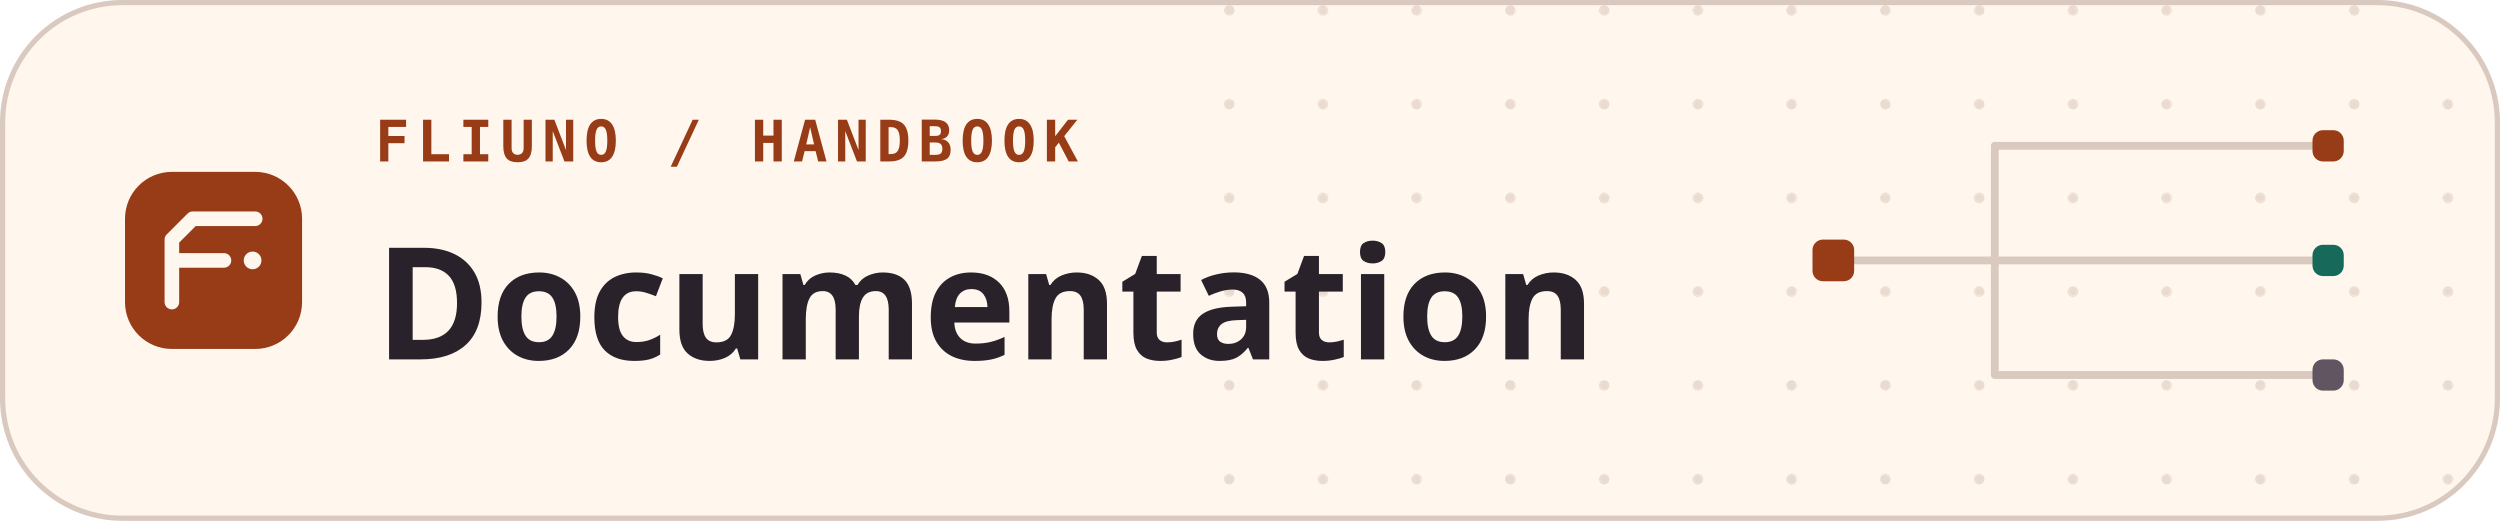
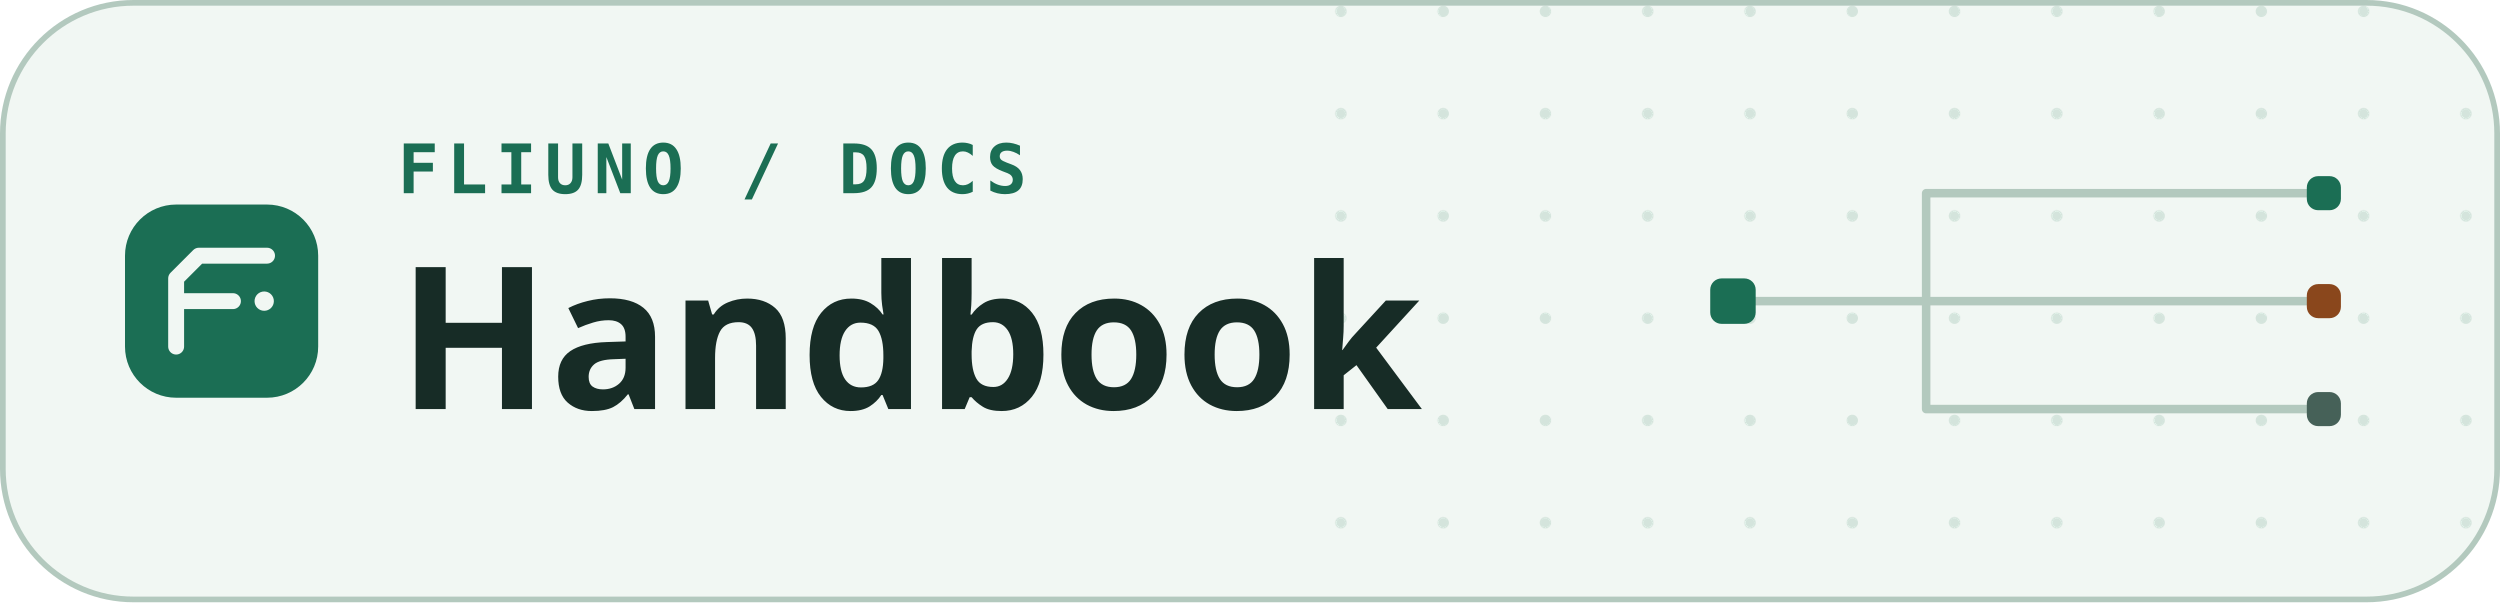
- <svg xmlns="http://www.w3.org/2000/svg" width="480" height="100" viewBox="0 0 480 100" role="img" aria-labelledby="title desc">
+ <svg xmlns="http://www.w3.org/2000/svg" width="440" height="106" viewBox="0 0 440 106" role="img" aria-labelledby="title desc">
  <defs>
    <clipPath id="frame">
-       <rect x="0.5" y="0.5" width="479" height="99" rx="23" fill="#fff7ed" stroke="none" />
+       <rect x="0.5" y="0.5" width="439" height="105" rx="23" fill="#f1f7f3" stroke="none" />
    </clipPath>
    <pattern id="grid" width="18" height="18" patternUnits="userSpaceOnUse">
-       <circle cx="2" cy="2" r="1" fill="#eadbd0" />
+       <circle cx="2" cy="2" r="1" fill="#d4e4dc" />
    </pattern>
  </defs>
  <g clip-path="url(#frame)">
-     <rect x="0" y="0" width="480" height="100" rx="23" fill="#fff7ed" stroke="none" />
-     <rect x="225.6" y="0" width="254.4" height="100" rx="0" fill="url(#grid)" stroke="none" />
-     <g transform="translate(24 33)">
-       <rect x="0" y="0" width="34" height="34" rx="9" fill="#983c17" stroke="none" />
-       <path d="M9 25V13l4-4h12M9 17h10" fill="none" stroke="#fff7ed" stroke-width="2.8" stroke-linecap="round" stroke-linejoin="round" />
-       <circle cx="24.5" cy="17" r="1.7" fill="#fff7ed" />
+     <rect x="0" y="0" width="440" height="106" rx="23" fill="#f1f7f3" stroke="none" />
+     <rect x="220" y="0" width="220" height="106" rx="0" fill="url(#grid)" stroke="none" />
+     <g transform="translate(22 36)">
+       <rect x="0" y="0" width="34" height="34" rx="9" fill="#1b6e54" stroke="none" />
+       <path d="M9 25V13l4-4h12M9 17h10" fill="none" stroke="#f1f7f3" stroke-width="2.8" stroke-linecap="round" stroke-linejoin="round" />
+       <circle cx="24.5" cy="17" r="1.7" fill="#f1f7f3" />
    </g>
-     <text x="72" y="31" font-family="'Cascadia Mono', Consolas, monospace" font-size="11" fill="#983c17" font-weight="650" letter-spacing="1.4" text-anchor="start">FLIUNO / HANDBOOK</text>
-     <text x="72" y="69" font-family="system-ui, 'Segoe UI', sans-serif" font-size="30" fill="#29222b" font-weight="750" letter-spacing="0" text-anchor="start">Documentation</text>
-     <path d="M352 50H447M383 50v-22H447M383 50v22H447" fill="none" stroke="#d9c9bf" stroke-width="1.5" stroke-linecap="round" stroke-linejoin="round" />
-     <rect x="348" y="46" width="8" height="8" rx="2" fill="#983c17" stroke="none" />
-     <rect x="444" y="25" width="6" height="6" rx="2" fill="#983c17" stroke="none" />
-     <rect x="444" y="47" width="6" height="6" rx="2" fill="#17695a" stroke="none" />
-     <rect x="444" y="69" width="6" height="6" rx="2" fill="#615561" stroke="none" />
+     <text x="70" y="34" font-family="'Cascadia Mono', Consolas, monospace" font-size="12" fill="#1b6e54" font-weight="650" letter-spacing="1.4" text-anchor="start">FLIUNO / DOCS</text>
+     <text x="70" y="72" font-family="system-ui, 'Segoe UI', sans-serif" font-size="35" fill="#172c26" font-weight="750" letter-spacing="0" text-anchor="start">Handbook</text>
+     <path d="M305 53H409M339 53v-19H409M339 53v19H409" fill="none" stroke="#b3c9be" stroke-width="1.5" stroke-linecap="round" stroke-linejoin="round" />
+     <rect x="301" y="49" width="8" height="8" rx="2" fill="#1b6e54" stroke="none" />
+     <rect x="406" y="31" width="6" height="6" rx="2" fill="#1b6e54" stroke="none" />
+     <rect x="406" y="50" width="6" height="6" rx="2" fill="#8a471c" stroke="none" />
+     <rect x="406" y="69" width="6" height="6" rx="2" fill="#466158" stroke="none" />
  </g>
-   <rect x="0.5" y="0.5" width="479" height="99" rx="23" fill="none" stroke="#d9c9bf" />
+   <rect x="0.5" y="0.5" width="439" height="105" rx="23" fill="none" stroke="#b3c9be" />
</svg>
